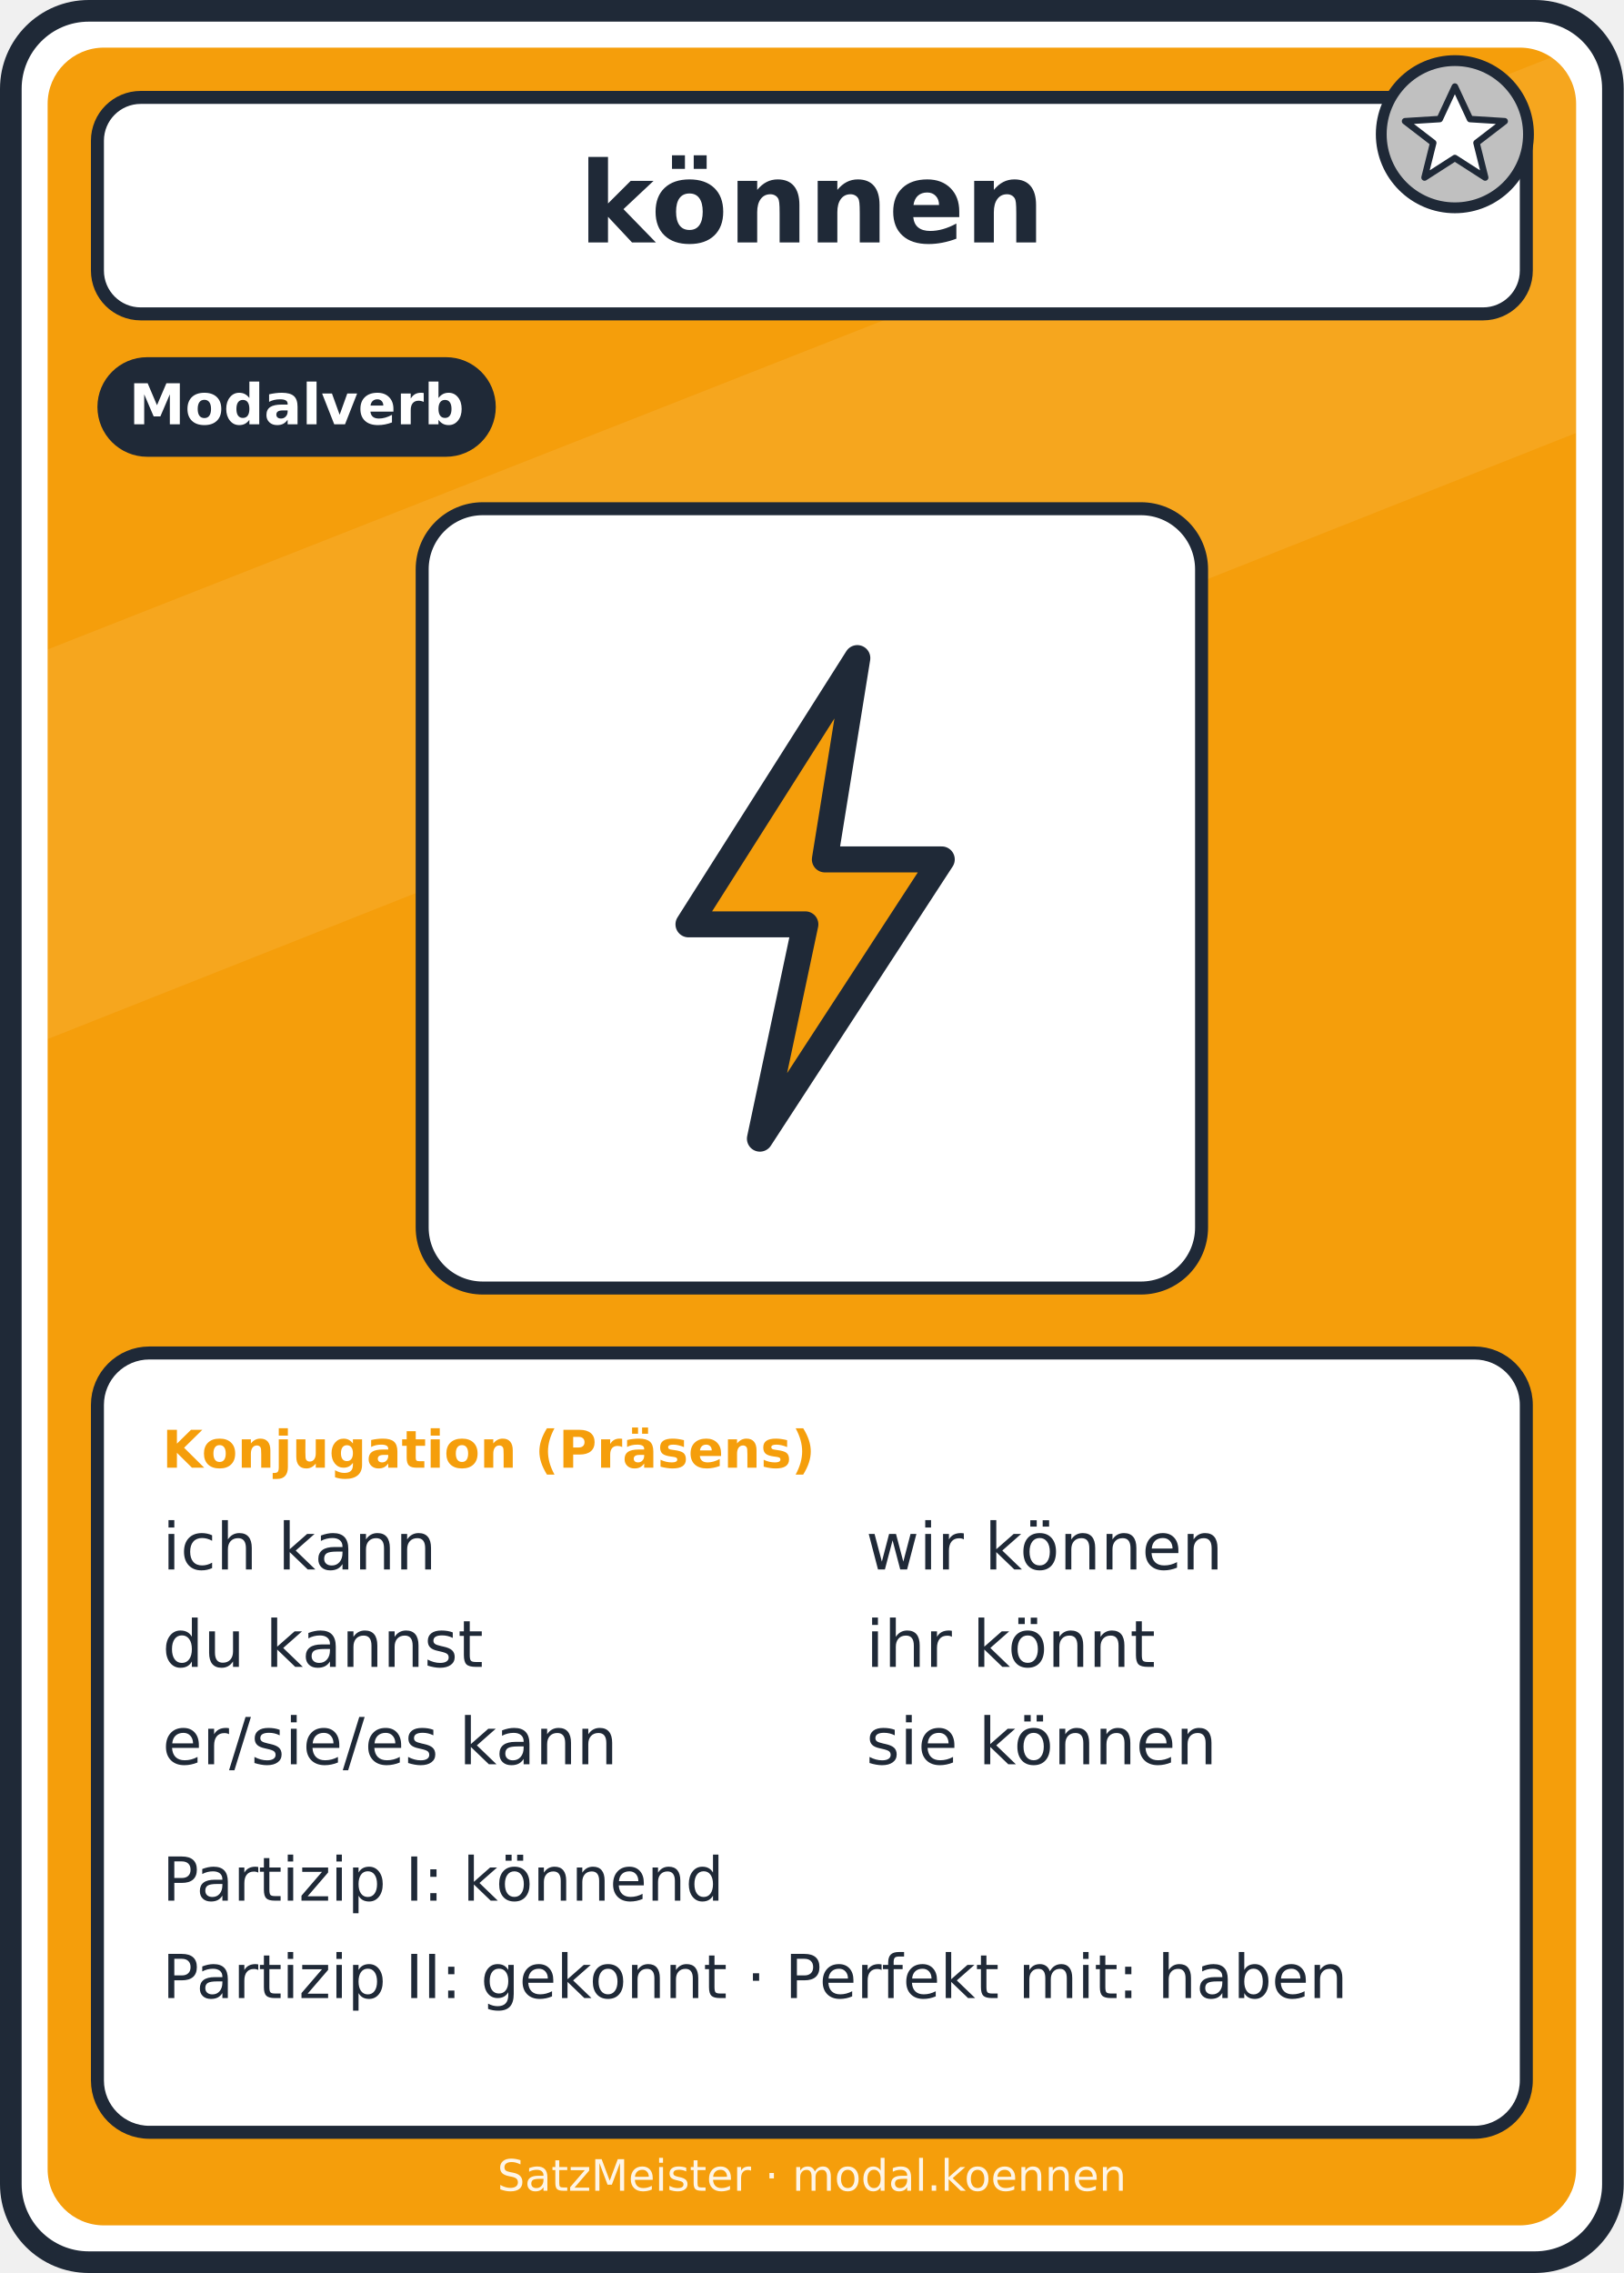
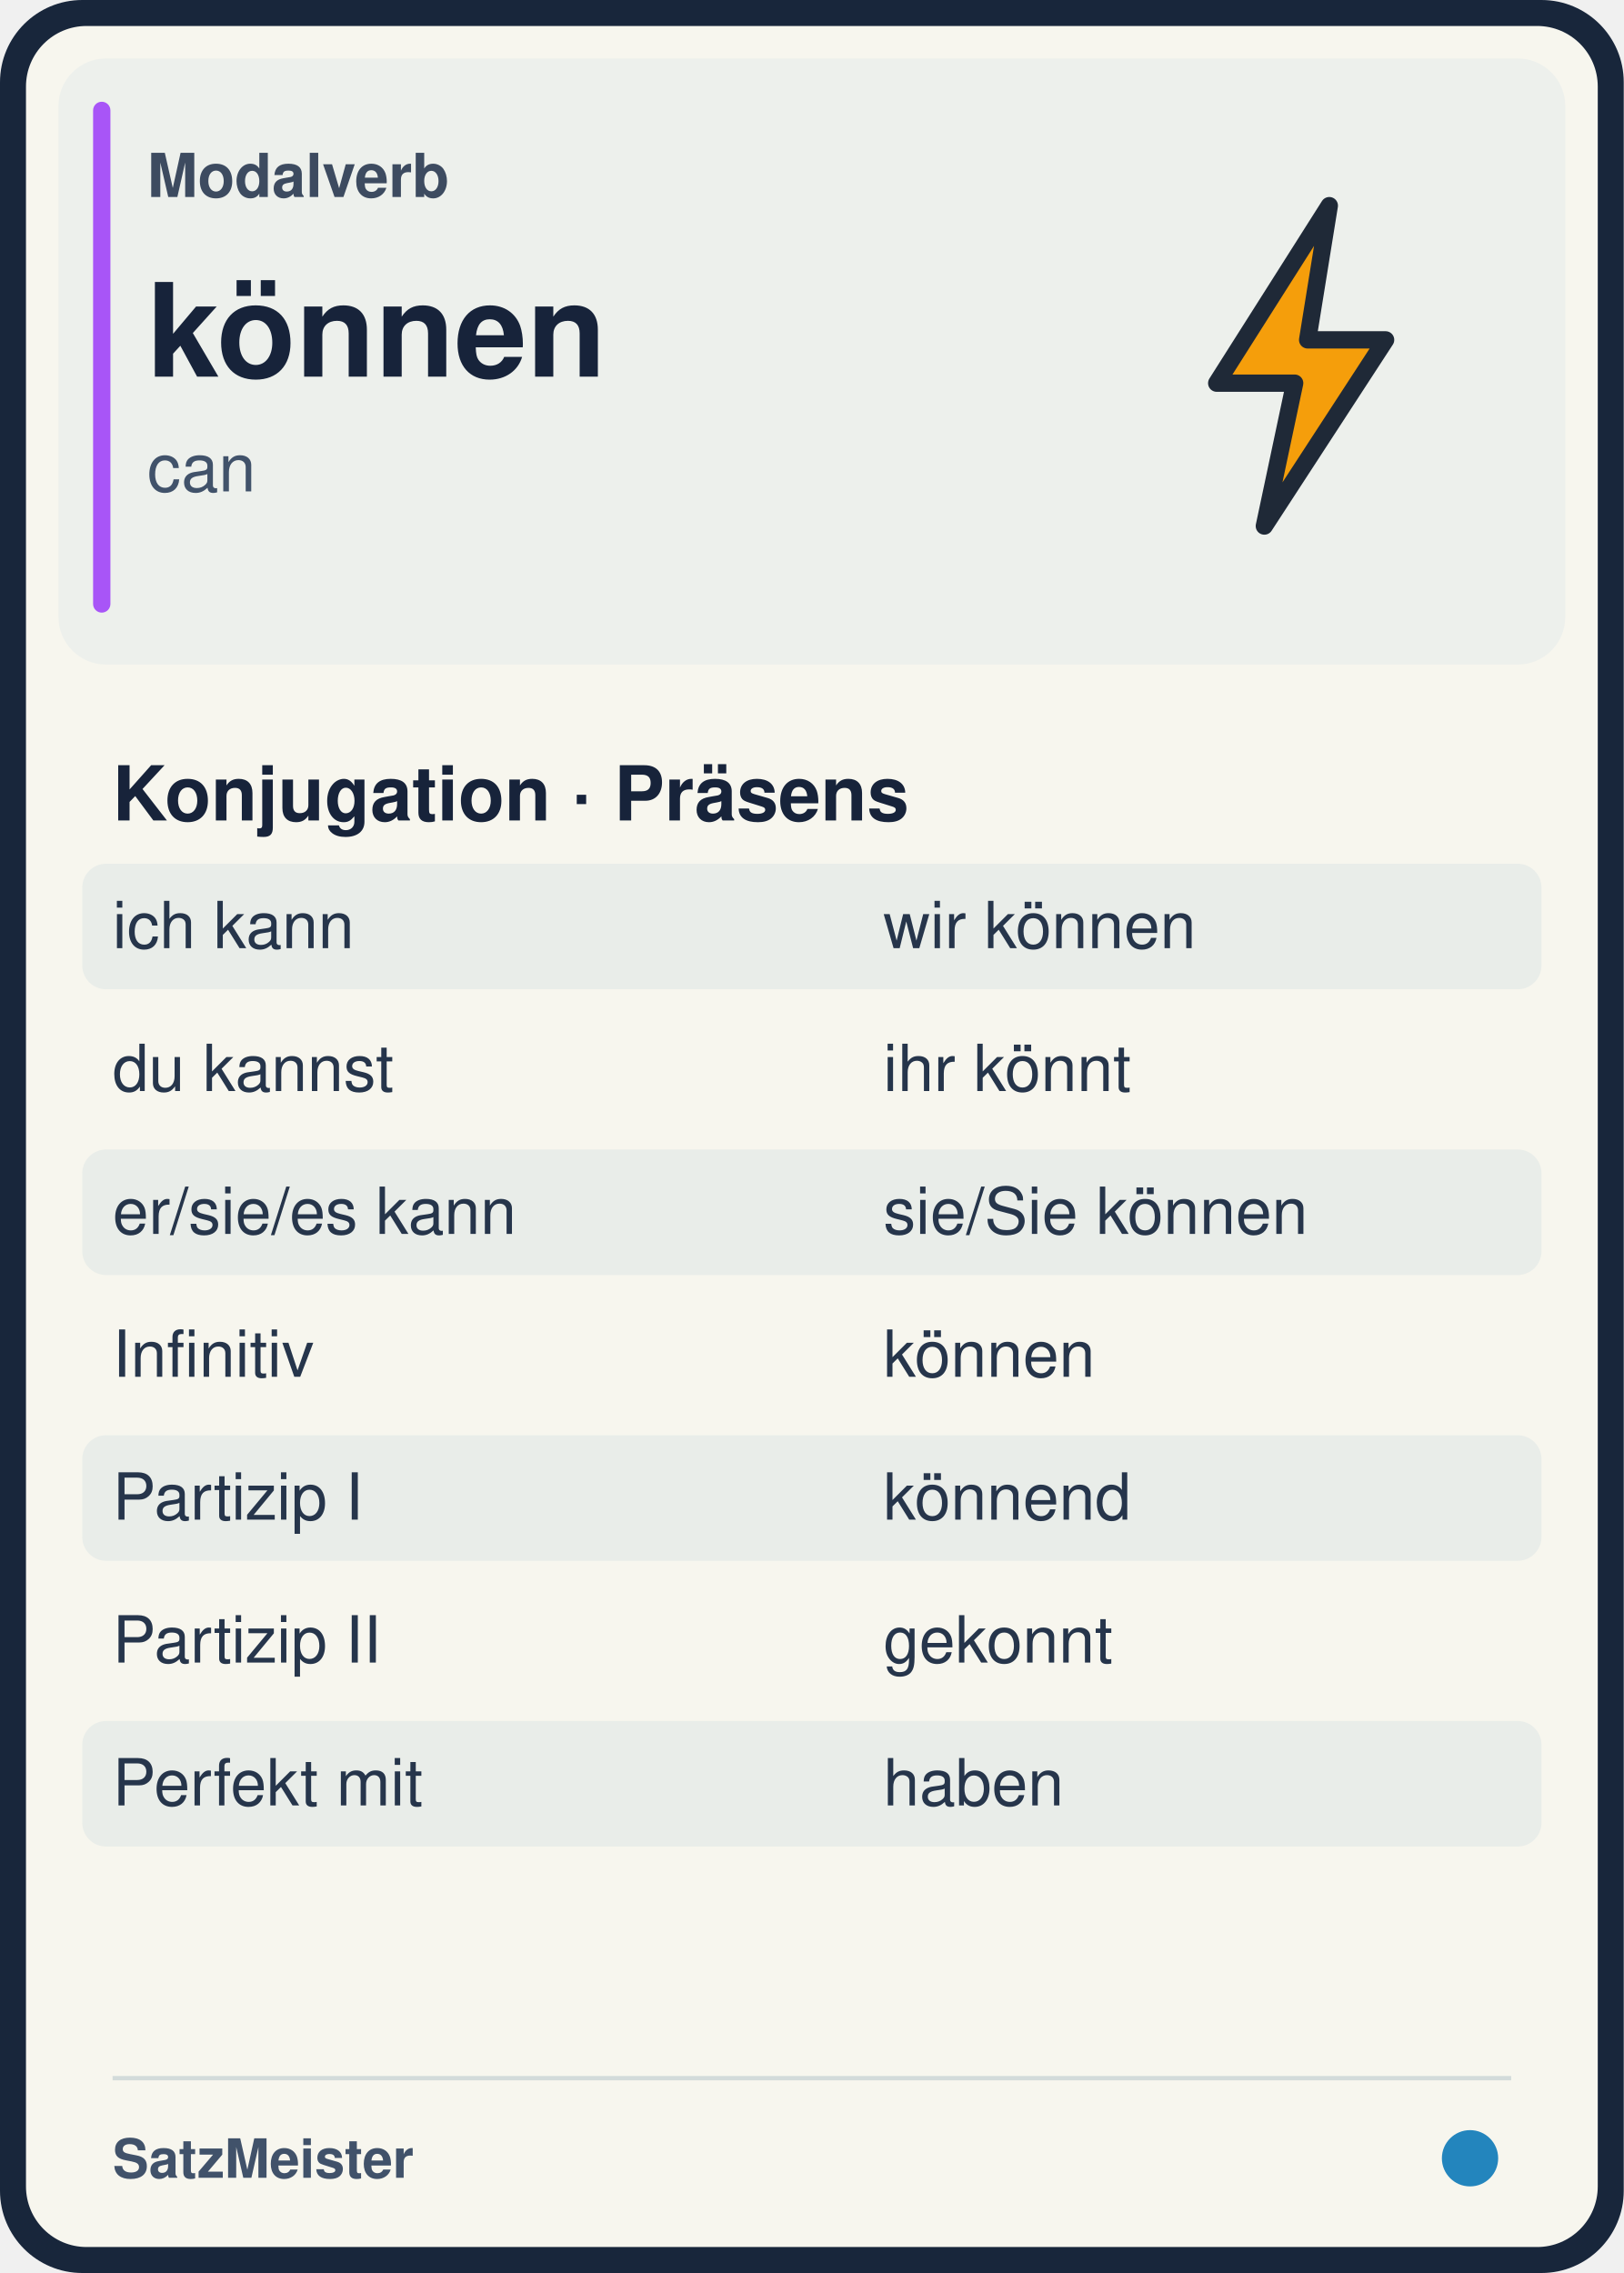
<svg xmlns="http://www.w3.org/2000/svg" viewBox="0 0 750 1050" width="750" height="1050">
-   <g id="card-frame">
-     <rect x="5" y="5" width="740" height="1040" rx="36" ry="36" fill="#ffffff" stroke="#1f2937" stroke-width="10" />
-   </g>
-   <g id="background">
-     <rect x="22" y="22" width="706" height="1006" rx="26" ry="26" fill="#f59e0b" />
-     <path d="M22 300 L728 22 L728 200 L22 480 Z" fill="#ffffff" opacity="0.08" />
-   </g>
-   <g id="name-banner">
-     <rect x="45" y="45" width="660" height="100" rx="20" ry="20" fill="#ffffff" stroke="#1f2937" stroke-width="6" />
-     <text x="375" y="112" text-anchor="middle" font-family="DejaVu Sans, Helvetica, Arial, sans-serif" font-size="52" font-weight="bold" fill="#1f2937">können</text>
-   </g>
-   <g id="rarity-star">
-     <circle cx="672" cy="62" r="34" fill="#c0c0c0" stroke="#1f2937" stroke-width="5" />
-     <path d="M672 40 L679 55 L695 56 L682 66 L686 82 L672 73 L658 82 L662 66 L649 56 L665 55 Z" fill="#ffffff" stroke="#1f2937" stroke-width="3" stroke-linejoin="round" />
-   </g>
-   <g id="type-badge">
-     <rect x="45" y="165" width="184" height="46" rx="23" ry="23" fill="#1f2937" />
-     <text x="137" y="196" text-anchor="middle" font-family="DejaVu Sans, Helvetica, Arial, sans-serif" font-size="26" font-weight="bold" fill="#ffffff">Modalverb</text>
-   </g>
-   <g id="icon-area">
-     <rect x="195" y="235" width="360" height="360" rx="28" ry="28" fill="#ffffff" stroke="#1f2937" stroke-width="6" />
-     <g id="icon" transform="translate(225 265) scale(1.5)" fill="none" stroke="#1f2937" stroke-width="8" stroke-linecap="round" stroke-linejoin="round">
+   <rect id="card-frame" width="750" height="1050" rx="38" fill="#18263b" />
+   <rect x="12" y="12" width="726" height="1026" rx="28" fill="#f7f6ee" />
+   <g id="card-heading" font-family="Helvetica, Arial, sans-serif">
+     <rect x="27" y="27" width="696" height="280" rx="22" fill="#edf0ec" />
+     <rect x="43" y="47" width="8" height="236" rx="4" fill="#a855f7" />
+     <text x="68" y="91" font-size="28" font-weight="bold" fill="#3d4b60">Modalverb</text>
+     <text x="68" y="174" font-size="60" font-weight="bold" fill="#17233a">können</text>
+     <text x="68" y="227" font-size="31" fill="#41526a">can</text>
+     <g id="icon" transform="translate(500 69)" fill="none" stroke="#1f2937" stroke-width="8" stroke-linecap="round" stroke-linejoin="round">
      <path d="M114 26 L62 108 L98 108 L84 174 L140 88 L104 88 Z" fill="#f59e0b" />
    </g>
  </g>
-   <g id="text-area">
-     <rect x="45" y="625" width="660" height="360" rx="24" ry="24" fill="#ffffff" stroke="#1f2937" stroke-width="6" />
-     <text x="75" y="678" font-family="DejaVu Sans, Helvetica, Arial, sans-serif" font-size="24" font-weight="bold" fill="#f59e0b">Konjugation (Präsens)</text>
-     <text x="75" y="725" font-family="DejaVu Sans, Helvetica, Arial, sans-serif" font-size="30" fill="#1f2937">ich kann</text>
-     <text x="400" y="725" font-family="DejaVu Sans, Helvetica, Arial, sans-serif" font-size="30" fill="#1f2937">wir können</text>
-     <text x="75" y="770" font-family="DejaVu Sans, Helvetica, Arial, sans-serif" font-size="30" fill="#1f2937">du kannst</text>
-     <text x="400" y="770" font-family="DejaVu Sans, Helvetica, Arial, sans-serif" font-size="30" fill="#1f2937">ihr könnt</text>
-     <text x="75" y="815" font-family="DejaVu Sans, Helvetica, Arial, sans-serif" font-size="30" fill="#1f2937">er/sie/es kann</text>
-     <text x="400" y="815" font-family="DejaVu Sans, Helvetica, Arial, sans-serif" font-size="30" fill="#1f2937">sie können</text>
-     <text x="75" y="878" font-family="DejaVu Sans, Helvetica, Arial, sans-serif" font-size="28" fill="#1f2937">Partizip I:  könnend</text>
-     <text x="75" y="923" font-family="DejaVu Sans, Helvetica, Arial, sans-serif" font-size="28" fill="#1f2937">Partizip II:  gekonnt   ·   Perfekt mit:  haben</text>
+   <g id="grammar" font-family="Helvetica, Arial, sans-serif">
+     <text x="52" y="379" font-size="35" font-weight="bold" fill="#17233a">Konjugation · Präsens</text>
+     <rect x="38" y="399" width="674" height="58" rx="11" fill="#e9ede9" />
+     <text x="52" y="438" font-size="30" font-weight="normal" fill="#26354b">ich  kann</text>
+     <text x="408" y="438" font-size="30" font-weight="normal" fill="#26354b">wir  können</text>
+     <text x="52" y="504" font-size="30" font-weight="normal" fill="#26354b">du  kannst</text>
+     <text x="408" y="504" font-size="30" font-weight="normal" fill="#26354b">ihr  könnt</text>
+     <rect x="38" y="531" width="674" height="58" rx="11" fill="#e9ede9" />
+     <text x="52" y="570" font-size="30" font-weight="normal" fill="#26354b">er/sie/es  kann</text>
+     <text x="408" y="570" font-size="30" font-weight="normal" fill="#26354b">sie/Sie  können</text>
+     <text x="52" y="636" font-size="30" font-weight="normal" fill="#26354b">Infinitiv</text>
+     <text x="408" y="636" font-size="30" font-weight="normal" fill="#26354b">können</text>
+     <rect x="38" y="663" width="674" height="58" rx="11" fill="#e9ede9" />
+     <text x="52" y="702" font-size="30" font-weight="normal" fill="#26354b">Partizip I</text>
+     <text x="408" y="702" font-size="30" font-weight="normal" fill="#26354b">könnend</text>
+     <text x="52" y="768" font-size="30" font-weight="normal" fill="#26354b">Partizip II</text>
+     <text x="408" y="768" font-size="30" font-weight="normal" fill="#26354b">gekonnt</text>
+     <rect x="38" y="795" width="674" height="58" rx="11" fill="#e9ede9" />
+     <text x="52" y="834" font-size="30" font-weight="normal" fill="#26354b">Perfekt mit</text>
+     <text x="408" y="834" font-size="30" font-weight="normal" fill="#26354b">haben</text>
  </g>
-   <g id="footer-strip">
-     <text x="375" y="1012" text-anchor="middle" font-family="DejaVu Sans, Helvetica, Arial, sans-serif" font-size="20" fill="#ffffff" opacity="0.9">SatzMeister · modal.koennen</text>
+   <path d="M52 960H698" stroke="#d3dbda" stroke-width="2" />
+   <g id="footer" font-family="Helvetica, Arial, sans-serif" font-size="25" fill="#41526a">
+     <text x="52" y="1006" font-weight="bold">SatzMeister</text>
+     <circle cx="679" cy="997" r="13" fill="#2385bd" />
  </g>
</svg>
